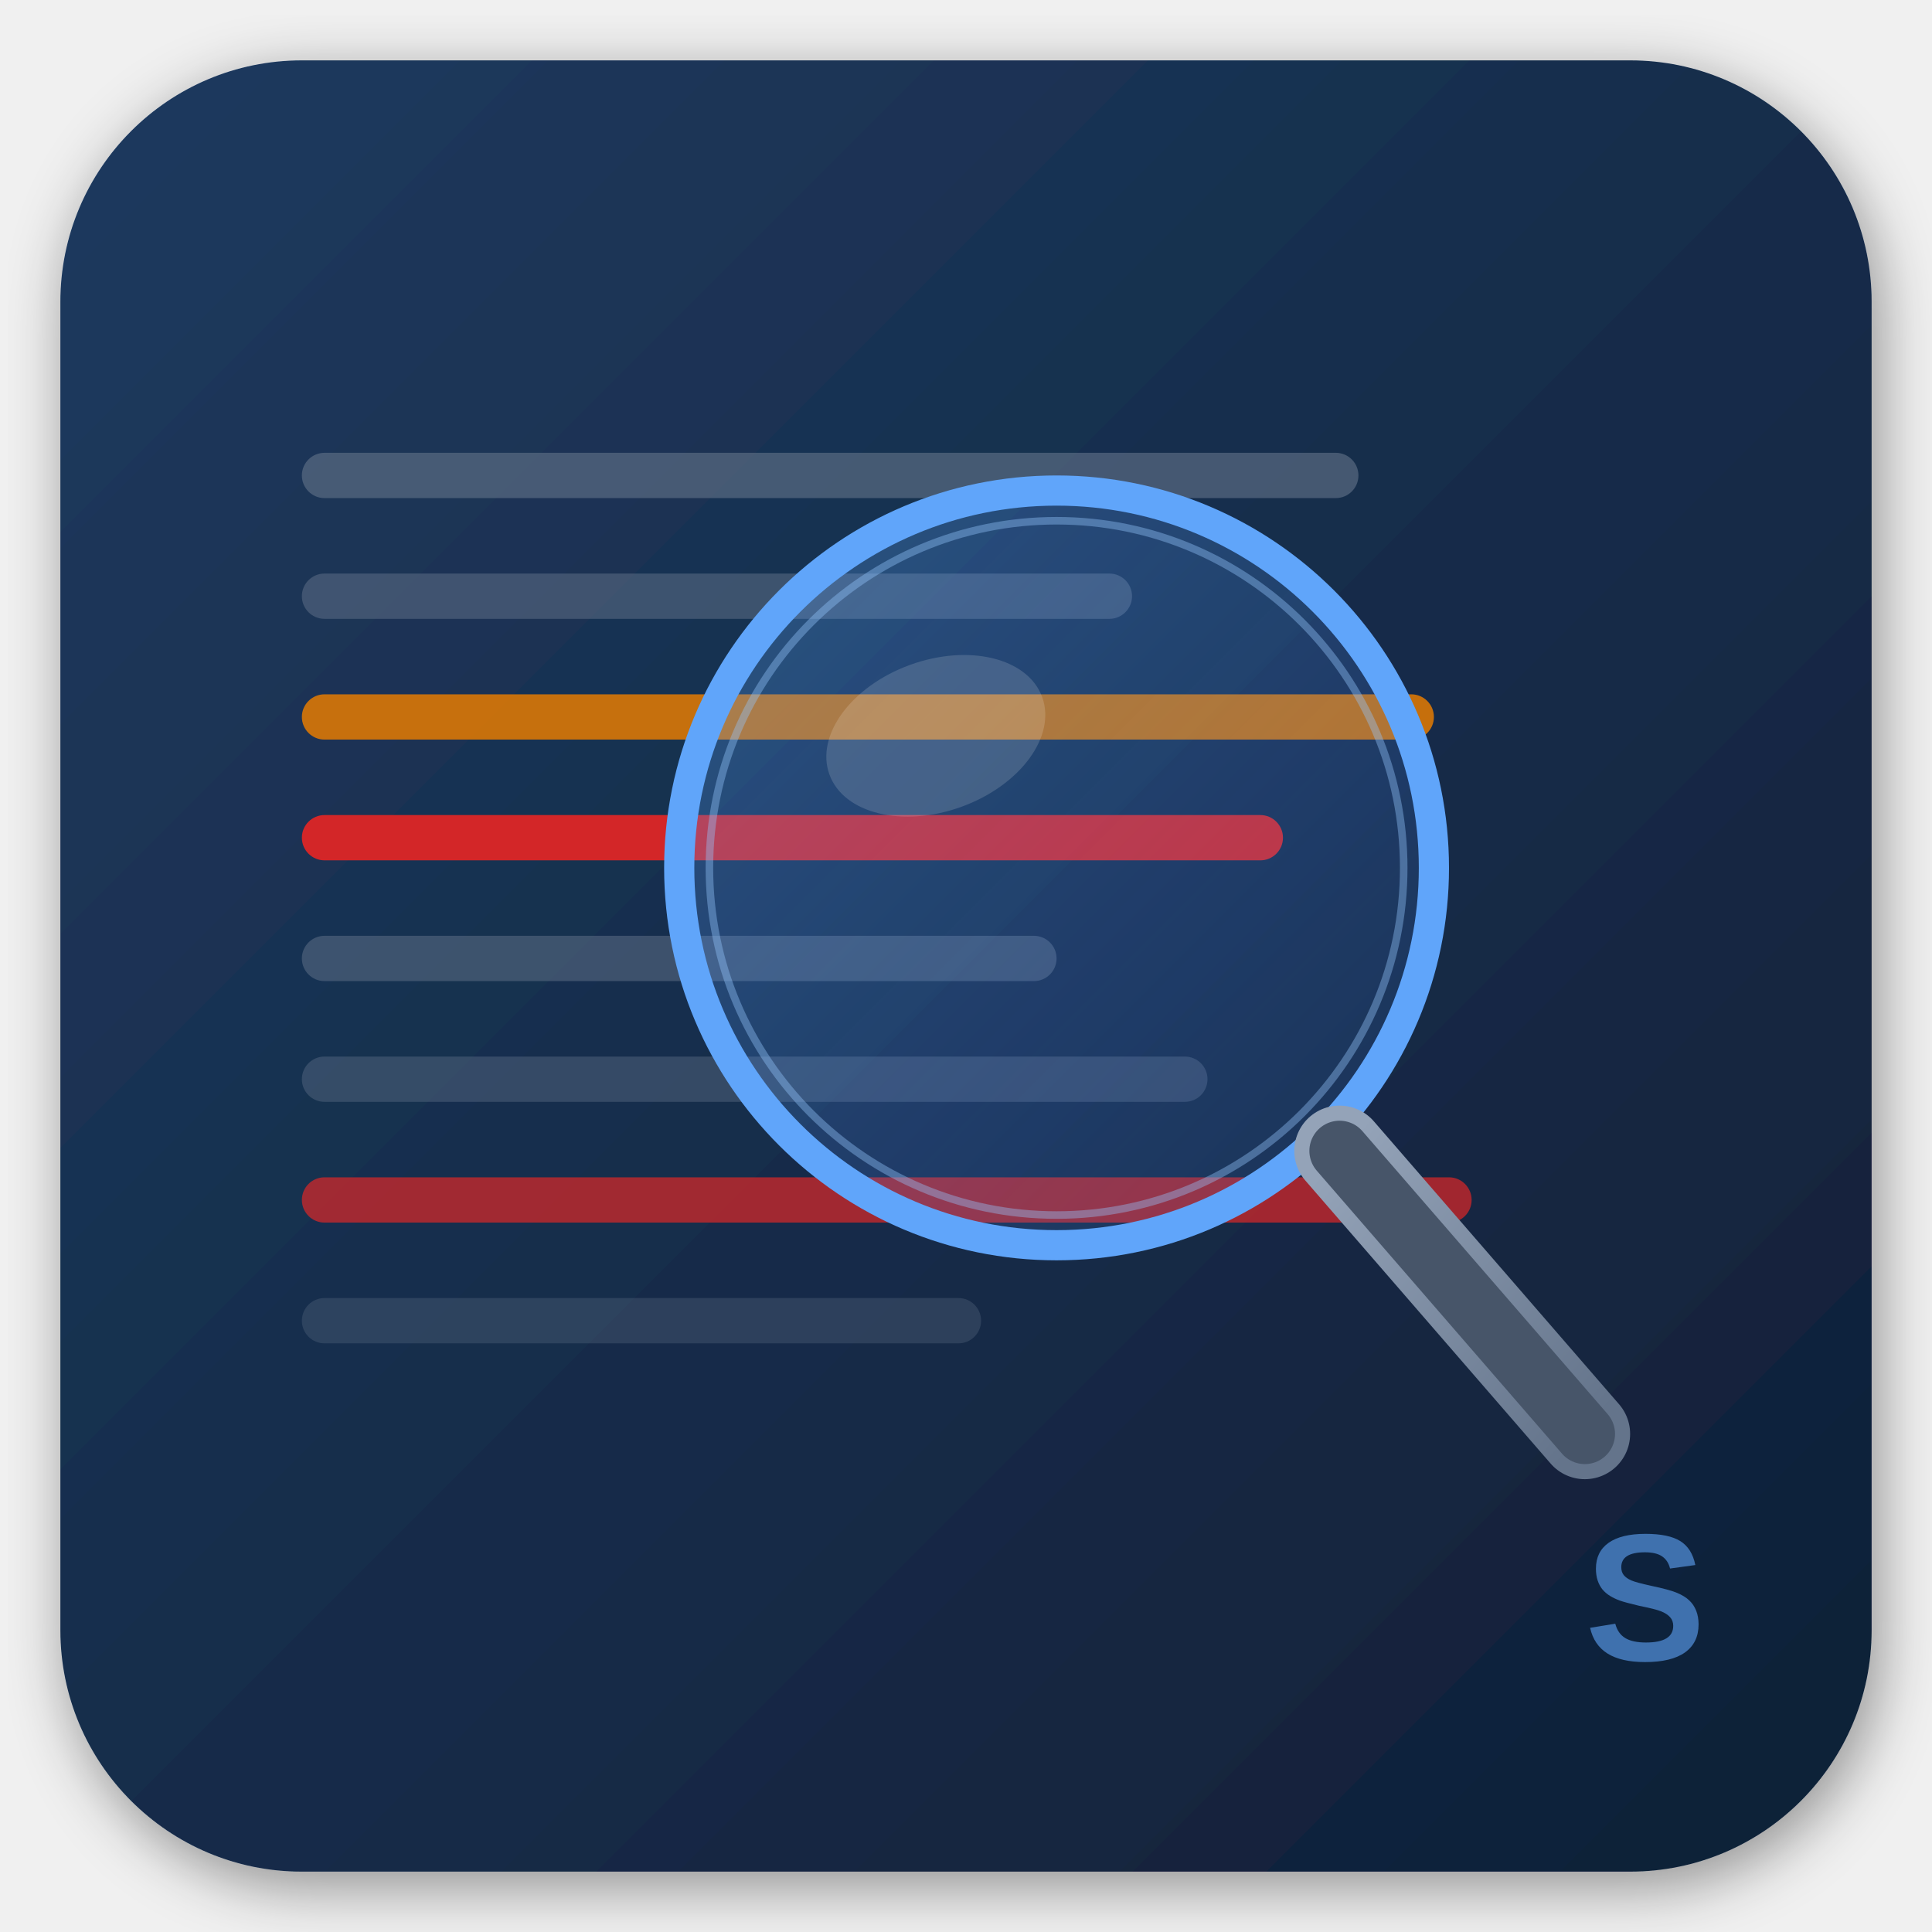
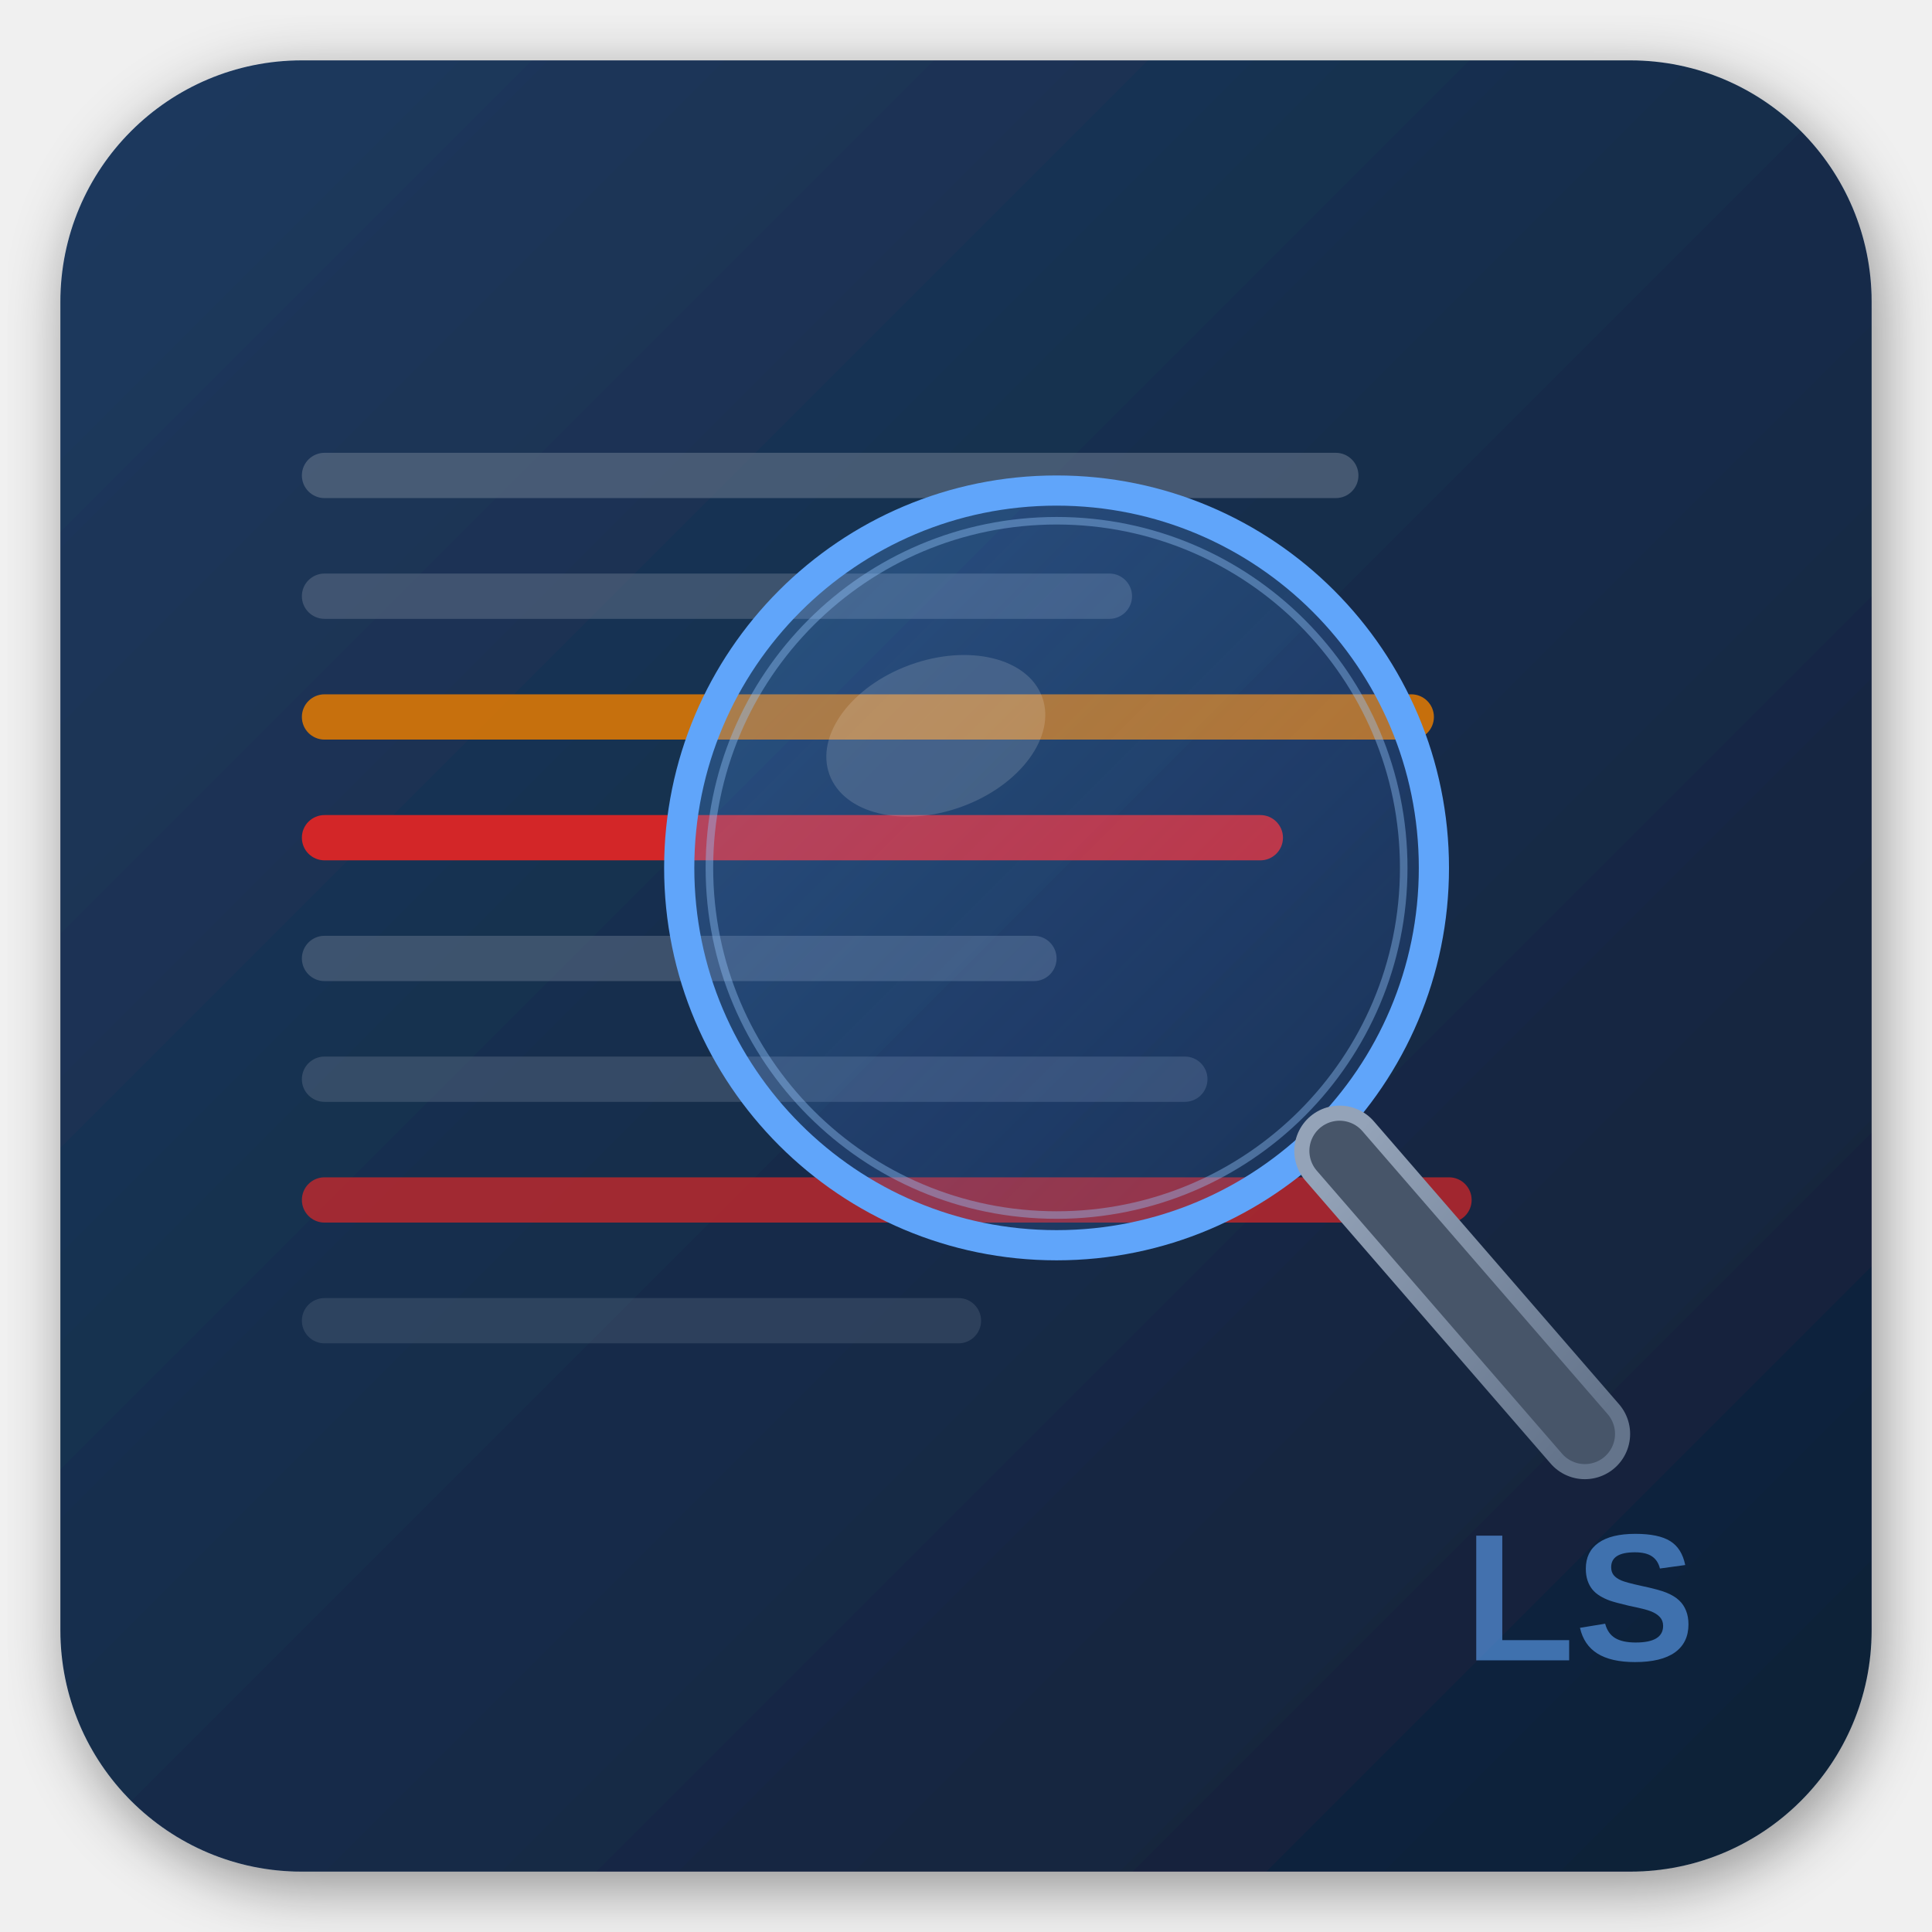
<svg xmlns="http://www.w3.org/2000/svg" viewBox="0 0 512 512">
  <defs>
    <linearGradient id="bg" x1="0%" y1="0%" x2="100%" y2="100%">
      <stop offset="0%" style="stop-color:#1e3a5f" />
      <stop offset="100%" style="stop-color:#0f1f36" />
    </linearGradient>
    <linearGradient id="glass" x1="0%" y1="0%" x2="100%" y2="100%">
      <stop offset="0%" style="stop-color:#60a5fa;stop-opacity:0.3" />
      <stop offset="100%" style="stop-color:#3b82f6;stop-opacity:0.1" />
    </linearGradient>
    <linearGradient id="handle" x1="0%" y1="0%" x2="100%" y2="100%">
      <stop offset="0%" style="stop-color:#94a3b8" />
      <stop offset="100%" style="stop-color:#64748b" />
    </linearGradient>
    <filter id="shadow" x="-10%" y="-10%" width="130%" height="130%">
      <feDropShadow dx="2" dy="4" stdDeviation="8" flood-color="#000" flood-opacity="0.4" />
    </filter>
  </defs>
  <rect x="16" y="16" width="480" height="480" rx="64" ry="64" fill="url(#bg)" filter="url(#shadow)" />
  <rect x="80" y="120" width="280" height="12" rx="6" fill="#64748b" opacity="0.6" />
  <rect x="80" y="152" width="220" height="12" rx="6" fill="#64748b" opacity="0.5" />
  <rect x="80" y="184" width="300" height="12" rx="6" fill="#d97706" opacity="0.9" />
  <rect x="80" y="216" width="260" height="12" rx="6" fill="#dc2626" opacity="0.95" />
  <rect x="80" y="248" width="200" height="12" rx="6" fill="#64748b" opacity="0.5" />
  <rect x="80" y="280" width="240" height="12" rx="6" fill="#64748b" opacity="0.4" />
  <rect x="80" y="312" width="310" height="12" rx="6" fill="#dc2626" opacity="0.7" />
  <rect x="80" y="344" width="180" height="12" rx="6" fill="#64748b" opacity="0.3" />
  <circle cx="280" cy="230" r="100" fill="url(#glass)" stroke="#60a5fa" stroke-width="8" />
  <circle cx="280" cy="230" r="92" fill="none" stroke="#93c5fd" stroke-width="2" opacity="0.4" />
  <ellipse cx="248" cy="195" rx="30" ry="20" fill="#ffffff" opacity="0.15" transform="rotate(-20 248 195)" />
  <line x1="355" y1="305" x2="420" y2="380" stroke="url(#handle)" stroke-width="24" stroke-linecap="round" />
  <line x1="355" y1="305" x2="420" y2="380" stroke="#475569" stroke-width="16" stroke-linecap="round" />
-   <text x="420" y="440" font-family="Arial,Helvetica,sans-serif" font-weight="bold" font-size="48" fill="#60a5fa" opacity="0.6">S</text>
+   <text x="388" y="440" font-family="Arial,Helvetica,sans-serif" font-weight="bold" font-size="48" fill="#60a5fa" opacity="0.6">LS</text>
</svg>
